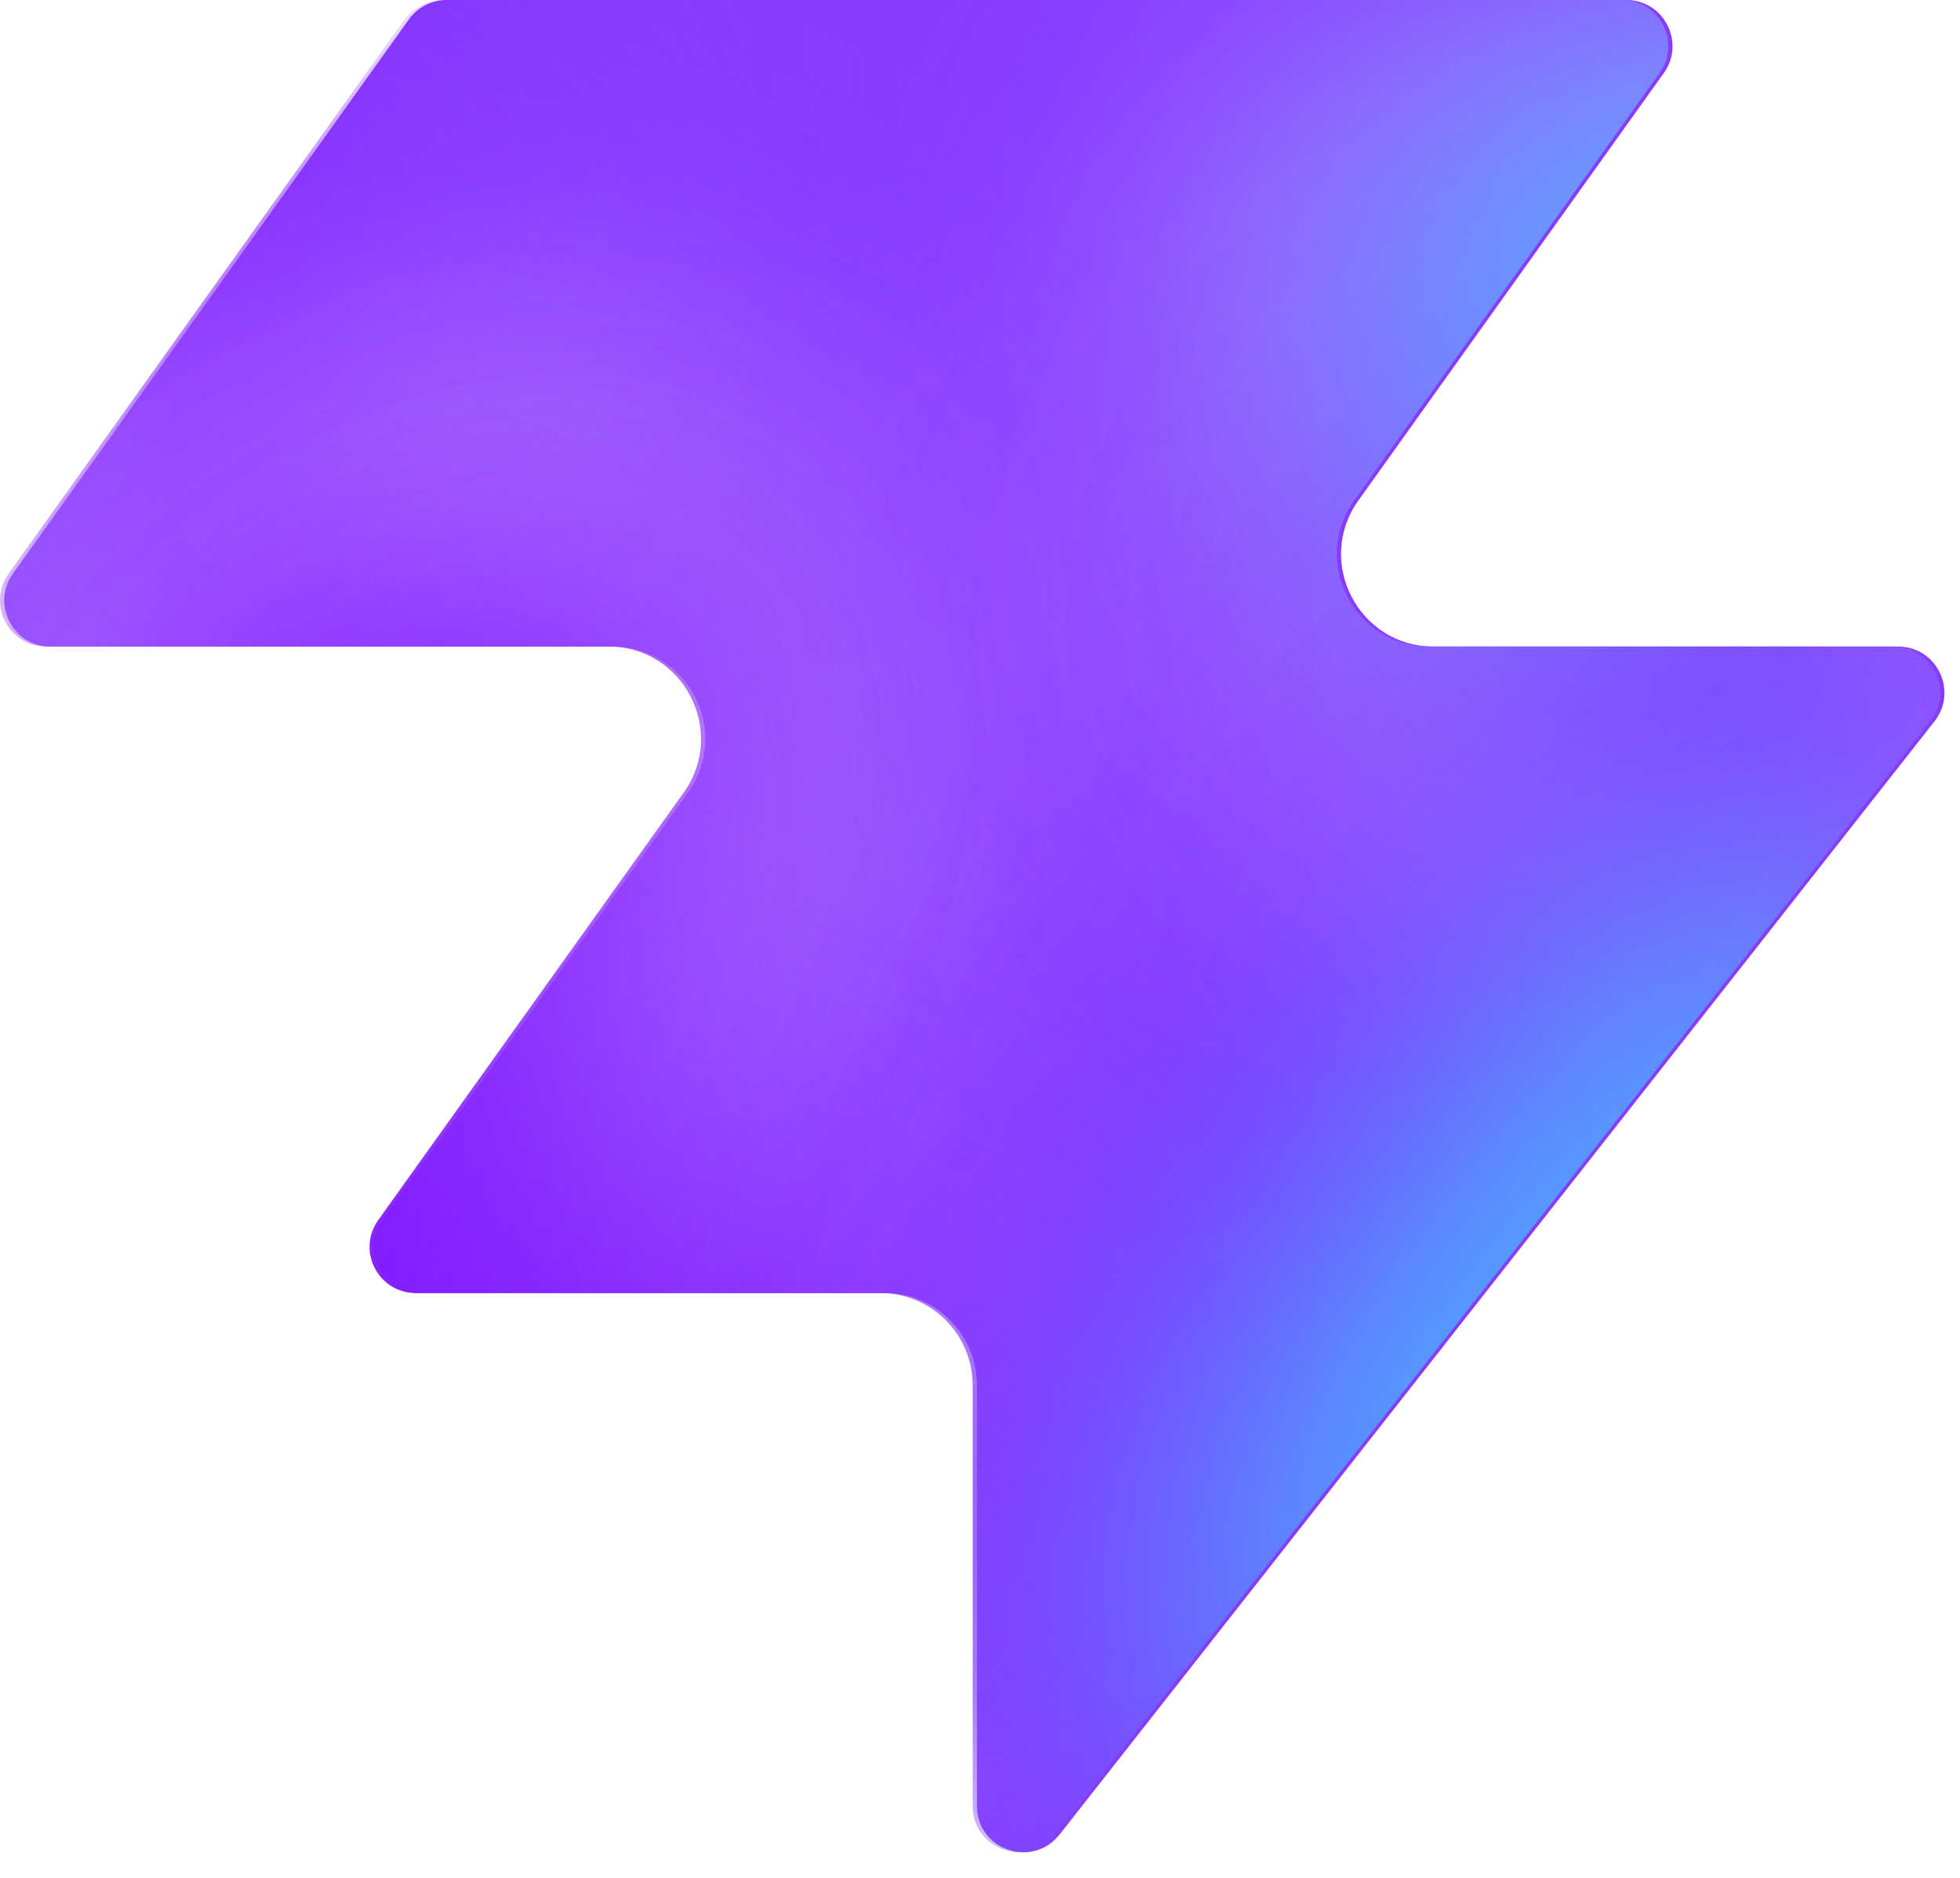
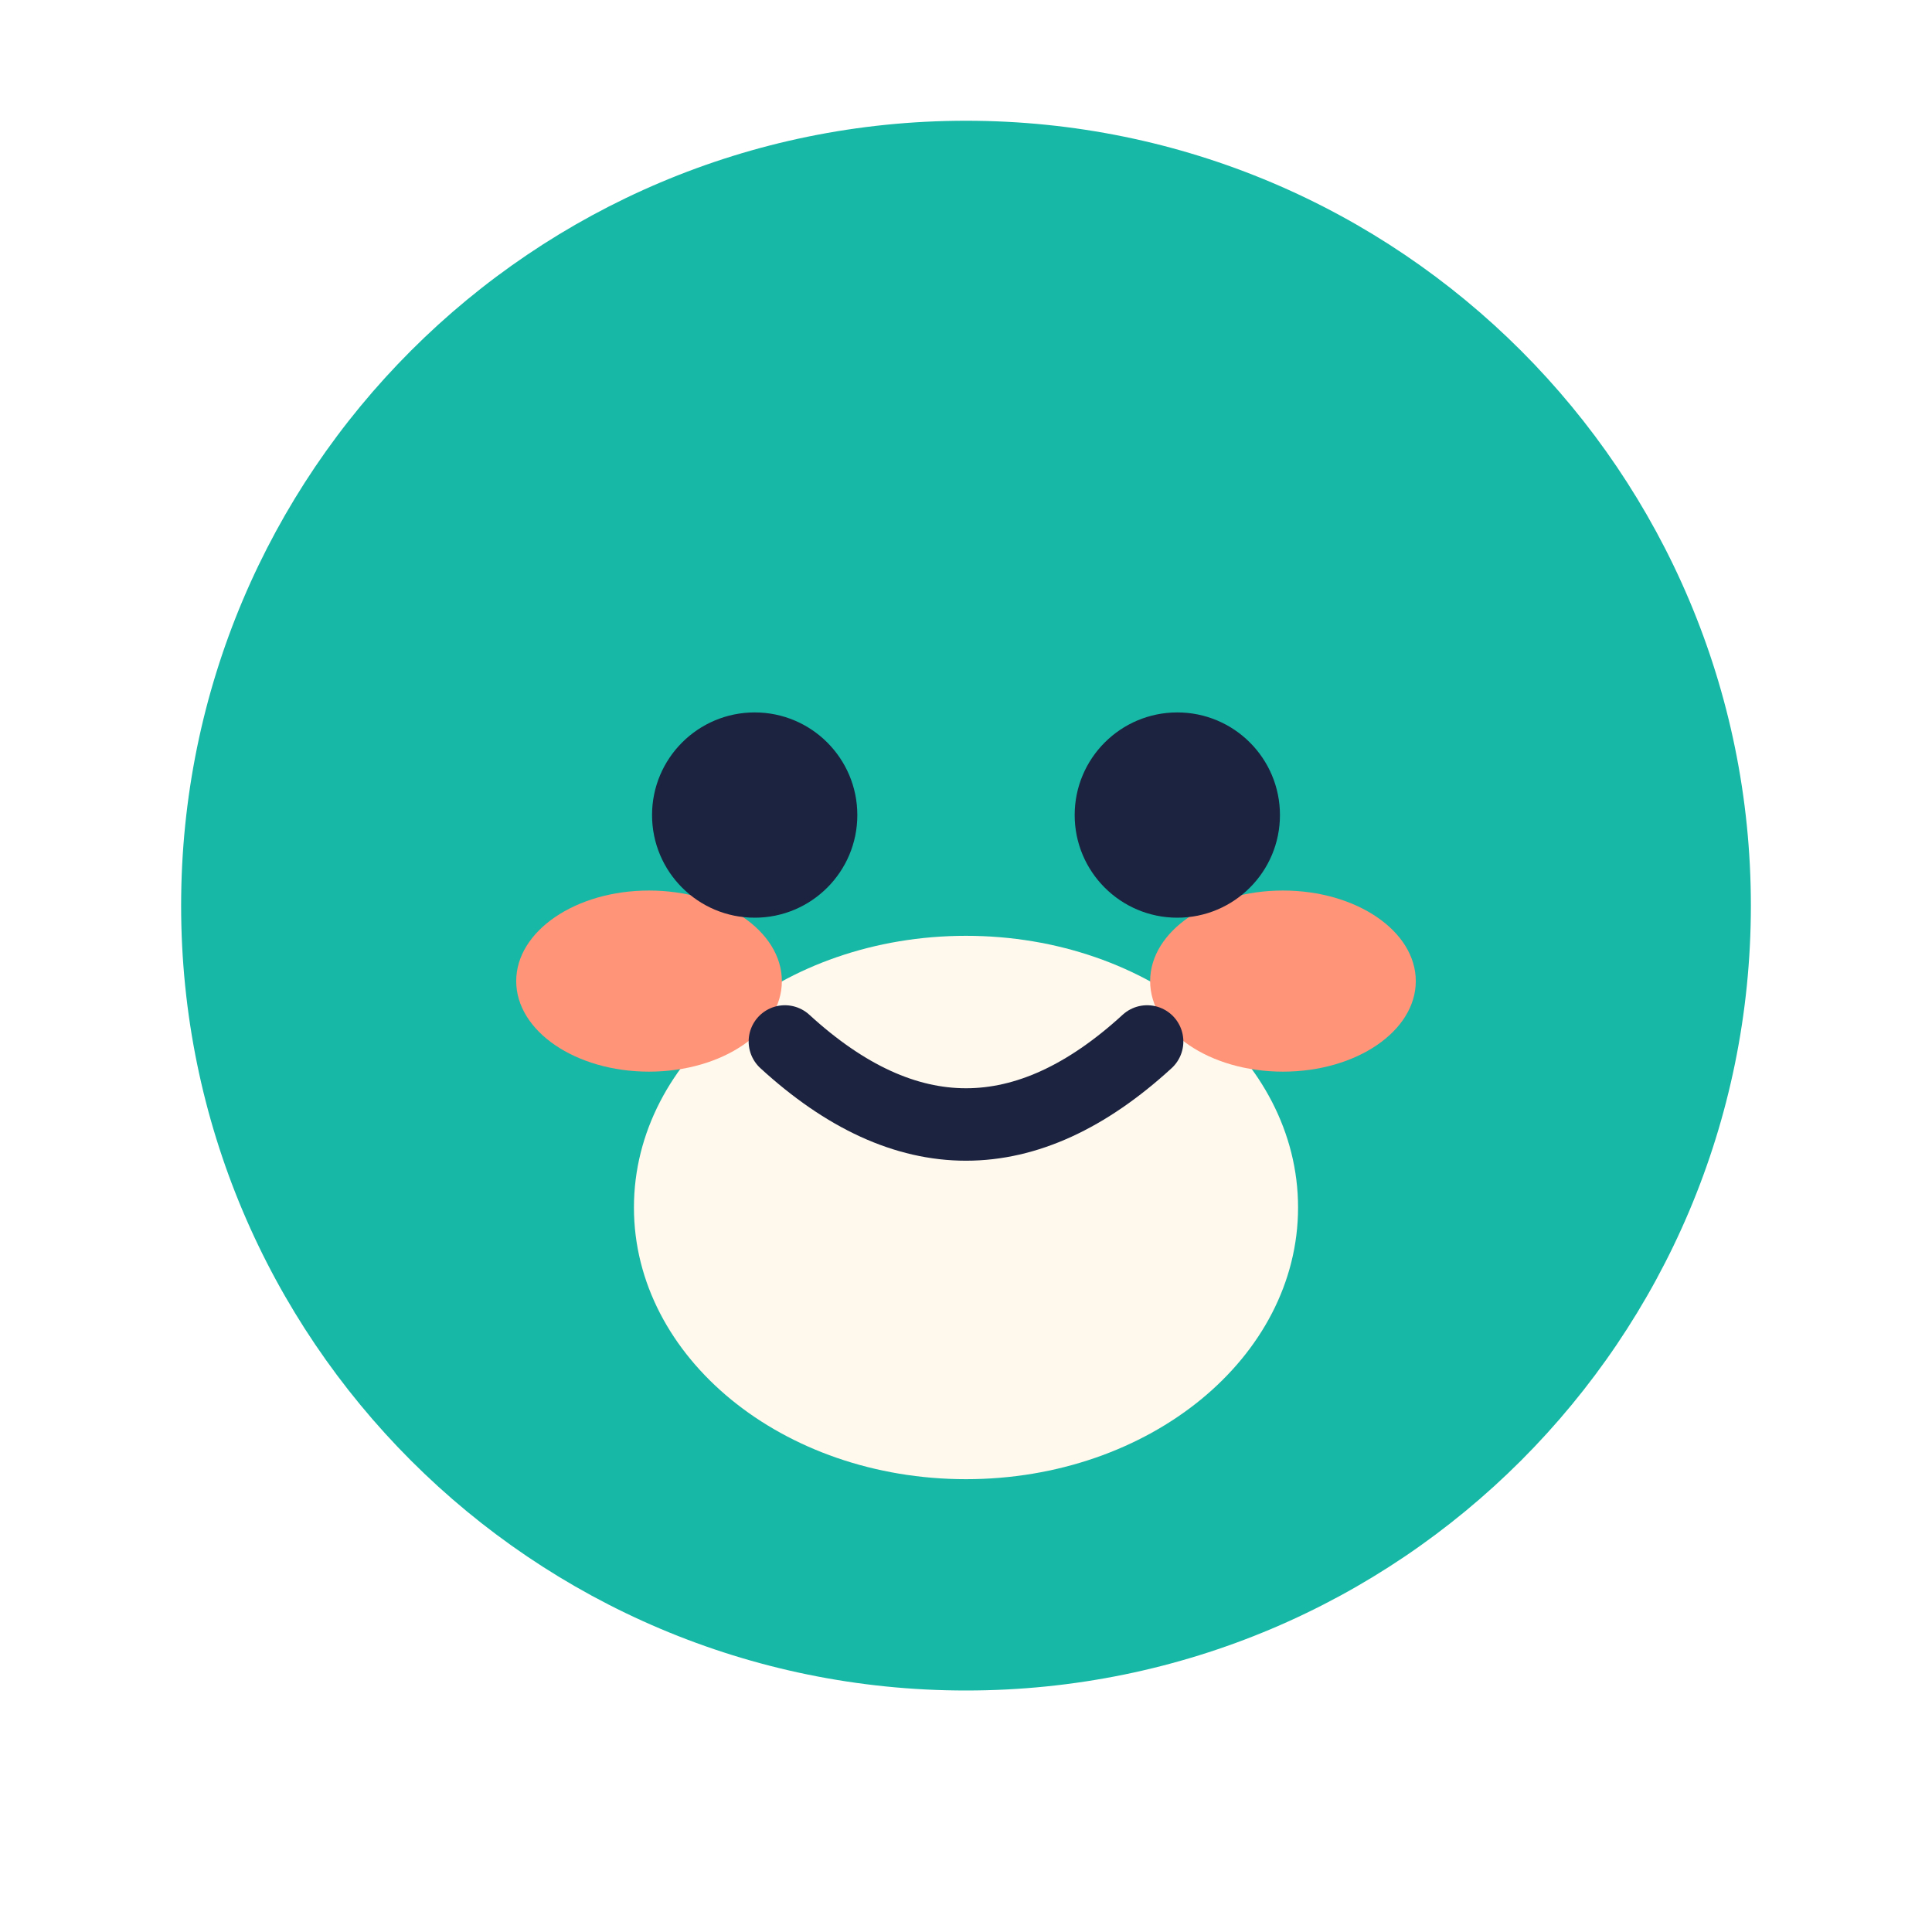
- <svg xmlns="http://www.w3.org/2000/svg" width="48" height="46" fill="none" viewBox="0 0 48 46">
-   <path fill="#863bff" d="M25.946 44.938c-.664.845-2.021.375-2.021-.698V33.937a2.26 2.26 0 0 0-2.262-2.262H10.287c-.92 0-1.456-1.04-.92-1.788l7.48-10.471c1.07-1.497 0-3.578-1.842-3.578H1.237c-.92 0-1.456-1.04-.92-1.788L10.013.474c.214-.297.556-.474.92-.474h28.894c.92 0 1.456 1.04.92 1.788l-7.48 10.471c-1.07 1.498 0 3.579 1.842 3.579h11.377c.943 0 1.473 1.088.89 1.83L25.947 44.94z" style="fill:#863bff;fill:color(display-p3 .525 .23 1);fill-opacity:1" />
-   <mask id="a" width="48" height="46" x="0" y="0" maskUnits="userSpaceOnUse" style="mask-type:alpha">
-     <path fill="#000" d="M25.842 44.938c-.664.844-2.021.375-2.021-.698V33.937a2.26 2.26 0 0 0-2.262-2.262H10.183c-.92 0-1.456-1.04-.92-1.788l7.48-10.471c1.07-1.498 0-3.579-1.842-3.579H1.133c-.92 0-1.456-1.04-.92-1.787L9.91.473c.214-.297.556-.474.92-.474h28.894c.92 0 1.456 1.04.92 1.788l-7.48 10.471c-1.07 1.498 0 3.578 1.842 3.578h11.377c.943 0 1.473 1.088.89 1.832L25.843 44.94z" style="fill:#000;fill-opacity:1" />
-   </mask>
-   <g mask="url(#a)">
-     <g filter="url(#b)">
-       <ellipse cx="5.508" cy="14.704" fill="#ede6ff" rx="5.508" ry="14.704" style="fill:#ede6ff;fill:color(display-p3 .927 .903 1);fill-opacity:1" transform="matrix(.00324 1 1 -.00324 -4.47 31.516)" />
-     </g>
-     <g filter="url(#c)">
-       <ellipse cx="10.399" cy="29.851" fill="#ede6ff" rx="10.399" ry="29.851" style="fill:#ede6ff;fill:color(display-p3 .927 .903 1);fill-opacity:1" transform="matrix(.00324 1 1 -.00324 -39.328 7.883)" />
-     </g>
-     <g filter="url(#d)">
-       <ellipse cx="5.508" cy="30.487" fill="#7e14ff" rx="5.508" ry="30.487" style="fill:#7e14ff;fill:color(display-p3 .492 .077 1);fill-opacity:1" transform="rotate(89.814 -25.913 -14.639)scale(1 -1)" />
-     </g>
-     <g filter="url(#e)">
-       <ellipse cx="5.508" cy="30.599" fill="#7e14ff" rx="5.508" ry="30.599" style="fill:#7e14ff;fill:color(display-p3 .492 .077 1);fill-opacity:1" transform="rotate(89.814 -32.644 -3.334)scale(1 -1)" />
-     </g>
-     <g filter="url(#f)">
-       <ellipse cx="5.508" cy="30.599" fill="#7e14ff" rx="5.508" ry="30.599" style="fill:#7e14ff;fill:color(display-p3 .492 .077 1);fill-opacity:1" transform="matrix(.00324 1 1 -.00324 -34.34 30.47)" />
-     </g>
-     <g filter="url(#g)">
-       <ellipse cx="14.072" cy="22.078" fill="#ede6ff" rx="14.072" ry="22.078" style="fill:#ede6ff;fill:color(display-p3 .927 .903 1);fill-opacity:1" transform="rotate(93.35 24.506 48.493)scale(-1 1)" />
-     </g>
-     <g filter="url(#h)">
-       <ellipse cx="3.47" cy="21.501" fill="#7e14ff" rx="3.47" ry="21.501" style="fill:#7e14ff;fill:color(display-p3 .492 .077 1);fill-opacity:1" transform="rotate(89.009 28.708 47.59)scale(-1 1)" />
-     </g>
-     <g filter="url(#i)">
-       <ellipse cx="3.47" cy="21.501" fill="#7e14ff" rx="3.47" ry="21.501" style="fill:#7e14ff;fill:color(display-p3 .492 .077 1);fill-opacity:1" transform="rotate(89.009 28.708 47.59)scale(-1 1)" />
-     </g>
-     <g filter="url(#j)">
-       <ellipse cx=".387" cy="8.972" fill="#7e14ff" rx="4.407" ry="29.108" style="fill:#7e14ff;fill:color(display-p3 .492 .077 1);fill-opacity:1" transform="rotate(39.51 .387 8.972)" />
-     </g>
-     <g filter="url(#k)">
-       <ellipse cx="47.523" cy="-6.092" fill="#7e14ff" rx="4.407" ry="29.108" style="fill:#7e14ff;fill:color(display-p3 .492 .077 1);fill-opacity:1" transform="rotate(37.892 47.523 -6.092)" />
-     </g>
-     <g filter="url(#l)">
-       <ellipse cx="41.412" cy="6.333" fill="#47bfff" rx="5.971" ry="9.665" style="fill:#47bfff;fill:color(display-p3 .28 .748 1);fill-opacity:1" transform="rotate(37.892 41.412 6.333)" />
-     </g>
-     <g filter="url(#m)">
-       <ellipse cx="-1.879" cy="38.332" fill="#7e14ff" rx="4.407" ry="29.108" style="fill:#7e14ff;fill:color(display-p3 .492 .077 1);fill-opacity:1" transform="rotate(37.892 -1.88 38.332)" />
-     </g>
-     <g filter="url(#n)">
-       <ellipse cx="-1.879" cy="38.332" fill="#7e14ff" rx="4.407" ry="29.108" style="fill:#7e14ff;fill:color(display-p3 .492 .077 1);fill-opacity:1" transform="rotate(37.892 -1.88 38.332)" />
-     </g>
-     <g filter="url(#o)">
-       <ellipse cx="35.651" cy="29.907" fill="#7e14ff" rx="4.407" ry="29.108" style="fill:#7e14ff;fill:color(display-p3 .492 .077 1);fill-opacity:1" transform="rotate(37.892 35.651 29.907)" />
-     </g>
-     <g filter="url(#p)">
-       <ellipse cx="38.418" cy="32.4" fill="#47bfff" rx="5.971" ry="15.297" style="fill:#47bfff;fill:color(display-p3 .28 .748 1);fill-opacity:1" transform="rotate(37.892 38.418 32.4)" />
-     </g>
-   </g>
-   <defs>
-     <filter id="b" width="60.045" height="41.654" x="-19.77" y="16.149" color-interpolation-filters="sRGB" filterUnits="userSpaceOnUse">
-       <feFlood flood-opacity="0" result="BackgroundImageFix" />
-       <feBlend in="SourceGraphic" in2="BackgroundImageFix" result="shape" />
-       <feGaussianBlur result="effect1_foregroundBlur_2002_17158" stdDeviation="7.659" />
-     </filter>
-     <filter id="c" width="90.34" height="51.437" x="-54.613" y="-7.533" color-interpolation-filters="sRGB" filterUnits="userSpaceOnUse">
-       <feFlood flood-opacity="0" result="BackgroundImageFix" />
-       <feBlend in="SourceGraphic" in2="BackgroundImageFix" result="shape" />
-       <feGaussianBlur result="effect1_foregroundBlur_2002_17158" stdDeviation="7.659" />
-     </filter>
-     <filter id="d" width="79.355" height="29.4" x="-49.64" y="2.03" color-interpolation-filters="sRGB" filterUnits="userSpaceOnUse">
-       <feFlood flood-opacity="0" result="BackgroundImageFix" />
-       <feBlend in="SourceGraphic" in2="BackgroundImageFix" result="shape" />
-       <feGaussianBlur result="effect1_foregroundBlur_2002_17158" stdDeviation="4.596" />
-     </filter>
-     <filter id="e" width="79.579" height="29.4" x="-45.045" y="20.029" color-interpolation-filters="sRGB" filterUnits="userSpaceOnUse">
-       <feFlood flood-opacity="0" result="BackgroundImageFix" />
-       <feBlend in="SourceGraphic" in2="BackgroundImageFix" result="shape" />
-       <feGaussianBlur result="effect1_foregroundBlur_2002_17158" stdDeviation="4.596" />
-     </filter>
-     <filter id="f" width="79.579" height="29.4" x="-43.513" y="21.178" color-interpolation-filters="sRGB" filterUnits="userSpaceOnUse">
-       <feFlood flood-opacity="0" result="BackgroundImageFix" />
-       <feBlend in="SourceGraphic" in2="BackgroundImageFix" result="shape" />
-       <feGaussianBlur result="effect1_foregroundBlur_2002_17158" stdDeviation="4.596" />
-     </filter>
-     <filter id="g" width="74.749" height="58.852" x="15.756" y="-17.901" color-interpolation-filters="sRGB" filterUnits="userSpaceOnUse">
-       <feFlood flood-opacity="0" result="BackgroundImageFix" />
-       <feBlend in="SourceGraphic" in2="BackgroundImageFix" result="shape" />
-       <feGaussianBlur result="effect1_foregroundBlur_2002_17158" stdDeviation="7.659" />
-     </filter>
-     <filter id="h" width="61.377" height="25.362" x="23.548" y="2.284" color-interpolation-filters="sRGB" filterUnits="userSpaceOnUse">
-       <feFlood flood-opacity="0" result="BackgroundImageFix" />
-       <feBlend in="SourceGraphic" in2="BackgroundImageFix" result="shape" />
-       <feGaussianBlur result="effect1_foregroundBlur_2002_17158" stdDeviation="4.596" />
-     </filter>
-     <filter id="i" width="61.377" height="25.362" x="23.548" y="2.284" color-interpolation-filters="sRGB" filterUnits="userSpaceOnUse">
-       <feFlood flood-opacity="0" result="BackgroundImageFix" />
-       <feBlend in="SourceGraphic" in2="BackgroundImageFix" result="shape" />
-       <feGaussianBlur result="effect1_foregroundBlur_2002_17158" stdDeviation="4.596" />
-     </filter>
-     <filter id="j" width="56.045" height="63.649" x="-27.636" y="-22.853" color-interpolation-filters="sRGB" filterUnits="userSpaceOnUse">
-       <feFlood flood-opacity="0" result="BackgroundImageFix" />
-       <feBlend in="SourceGraphic" in2="BackgroundImageFix" result="shape" />
-       <feGaussianBlur result="effect1_foregroundBlur_2002_17158" stdDeviation="4.596" />
-     </filter>
-     <filter id="k" width="54.814" height="64.646" x="20.116" y="-38.415" color-interpolation-filters="sRGB" filterUnits="userSpaceOnUse">
-       <feFlood flood-opacity="0" result="BackgroundImageFix" />
-       <feBlend in="SourceGraphic" in2="BackgroundImageFix" result="shape" />
-       <feGaussianBlur result="effect1_foregroundBlur_2002_17158" stdDeviation="4.596" />
-     </filter>
-     <filter id="l" width="33.541" height="35.313" x="24.641" y="-11.323" color-interpolation-filters="sRGB" filterUnits="userSpaceOnUse">
-       <feFlood flood-opacity="0" result="BackgroundImageFix" />
-       <feBlend in="SourceGraphic" in2="BackgroundImageFix" result="shape" />
-       <feGaussianBlur result="effect1_foregroundBlur_2002_17158" stdDeviation="4.596" />
-     </filter>
-     <filter id="m" width="54.814" height="64.646" x="-29.286" y="6.009" color-interpolation-filters="sRGB" filterUnits="userSpaceOnUse">
-       <feFlood flood-opacity="0" result="BackgroundImageFix" />
-       <feBlend in="SourceGraphic" in2="BackgroundImageFix" result="shape" />
-       <feGaussianBlur result="effect1_foregroundBlur_2002_17158" stdDeviation="4.596" />
-     </filter>
-     <filter id="n" width="54.814" height="64.646" x="-29.286" y="6.009" color-interpolation-filters="sRGB" filterUnits="userSpaceOnUse">
-       <feFlood flood-opacity="0" result="BackgroundImageFix" />
-       <feBlend in="SourceGraphic" in2="BackgroundImageFix" result="shape" />
-       <feGaussianBlur result="effect1_foregroundBlur_2002_17158" stdDeviation="4.596" />
-     </filter>
-     <filter id="o" width="54.814" height="64.646" x="8.244" y="-2.416" color-interpolation-filters="sRGB" filterUnits="userSpaceOnUse">
-       <feFlood flood-opacity="0" result="BackgroundImageFix" />
-       <feBlend in="SourceGraphic" in2="BackgroundImageFix" result="shape" />
-       <feGaussianBlur result="effect1_foregroundBlur_2002_17158" stdDeviation="4.596" />
-     </filter>
-     <filter id="p" width="39.409" height="43.623" x="18.713" y="10.588" color-interpolation-filters="sRGB" filterUnits="userSpaceOnUse">
-       <feFlood flood-opacity="0" result="BackgroundImageFix" />
-       <feBlend in="SourceGraphic" in2="BackgroundImageFix" result="shape" />
-       <feGaussianBlur result="effect1_foregroundBlur_2002_17158" stdDeviation="4.596" />
-     </filter>
-   </defs>
+ <svg xmlns="http://www.w3.org/2000/svg" viewBox="0 0 64 64" width="64" height="64">
+   <circle cx="32" cy="30" r="26" fill="#17B8A6" />
+   <ellipse cx="32" cy="40" rx="11" ry="9" fill="#FFF8EC" />
+   <ellipse cx="21.5" cy="32.5" rx="4.4" ry="3" fill="#FF9478" />
+   <ellipse cx="42.5" cy="32.5" rx="4.4" ry="3" fill="#FF9478" />
+   <circle cx="25" cy="27" r="3.4" fill="#1B2340" />
+   <circle cx="39" cy="27" r="3.4" fill="#1B2340" />
+   <path d="M26 34.5 Q32 40 38 34.5" stroke="#1B2340" stroke-width="2.4" fill="none" stroke-linecap="round" />
</svg>
